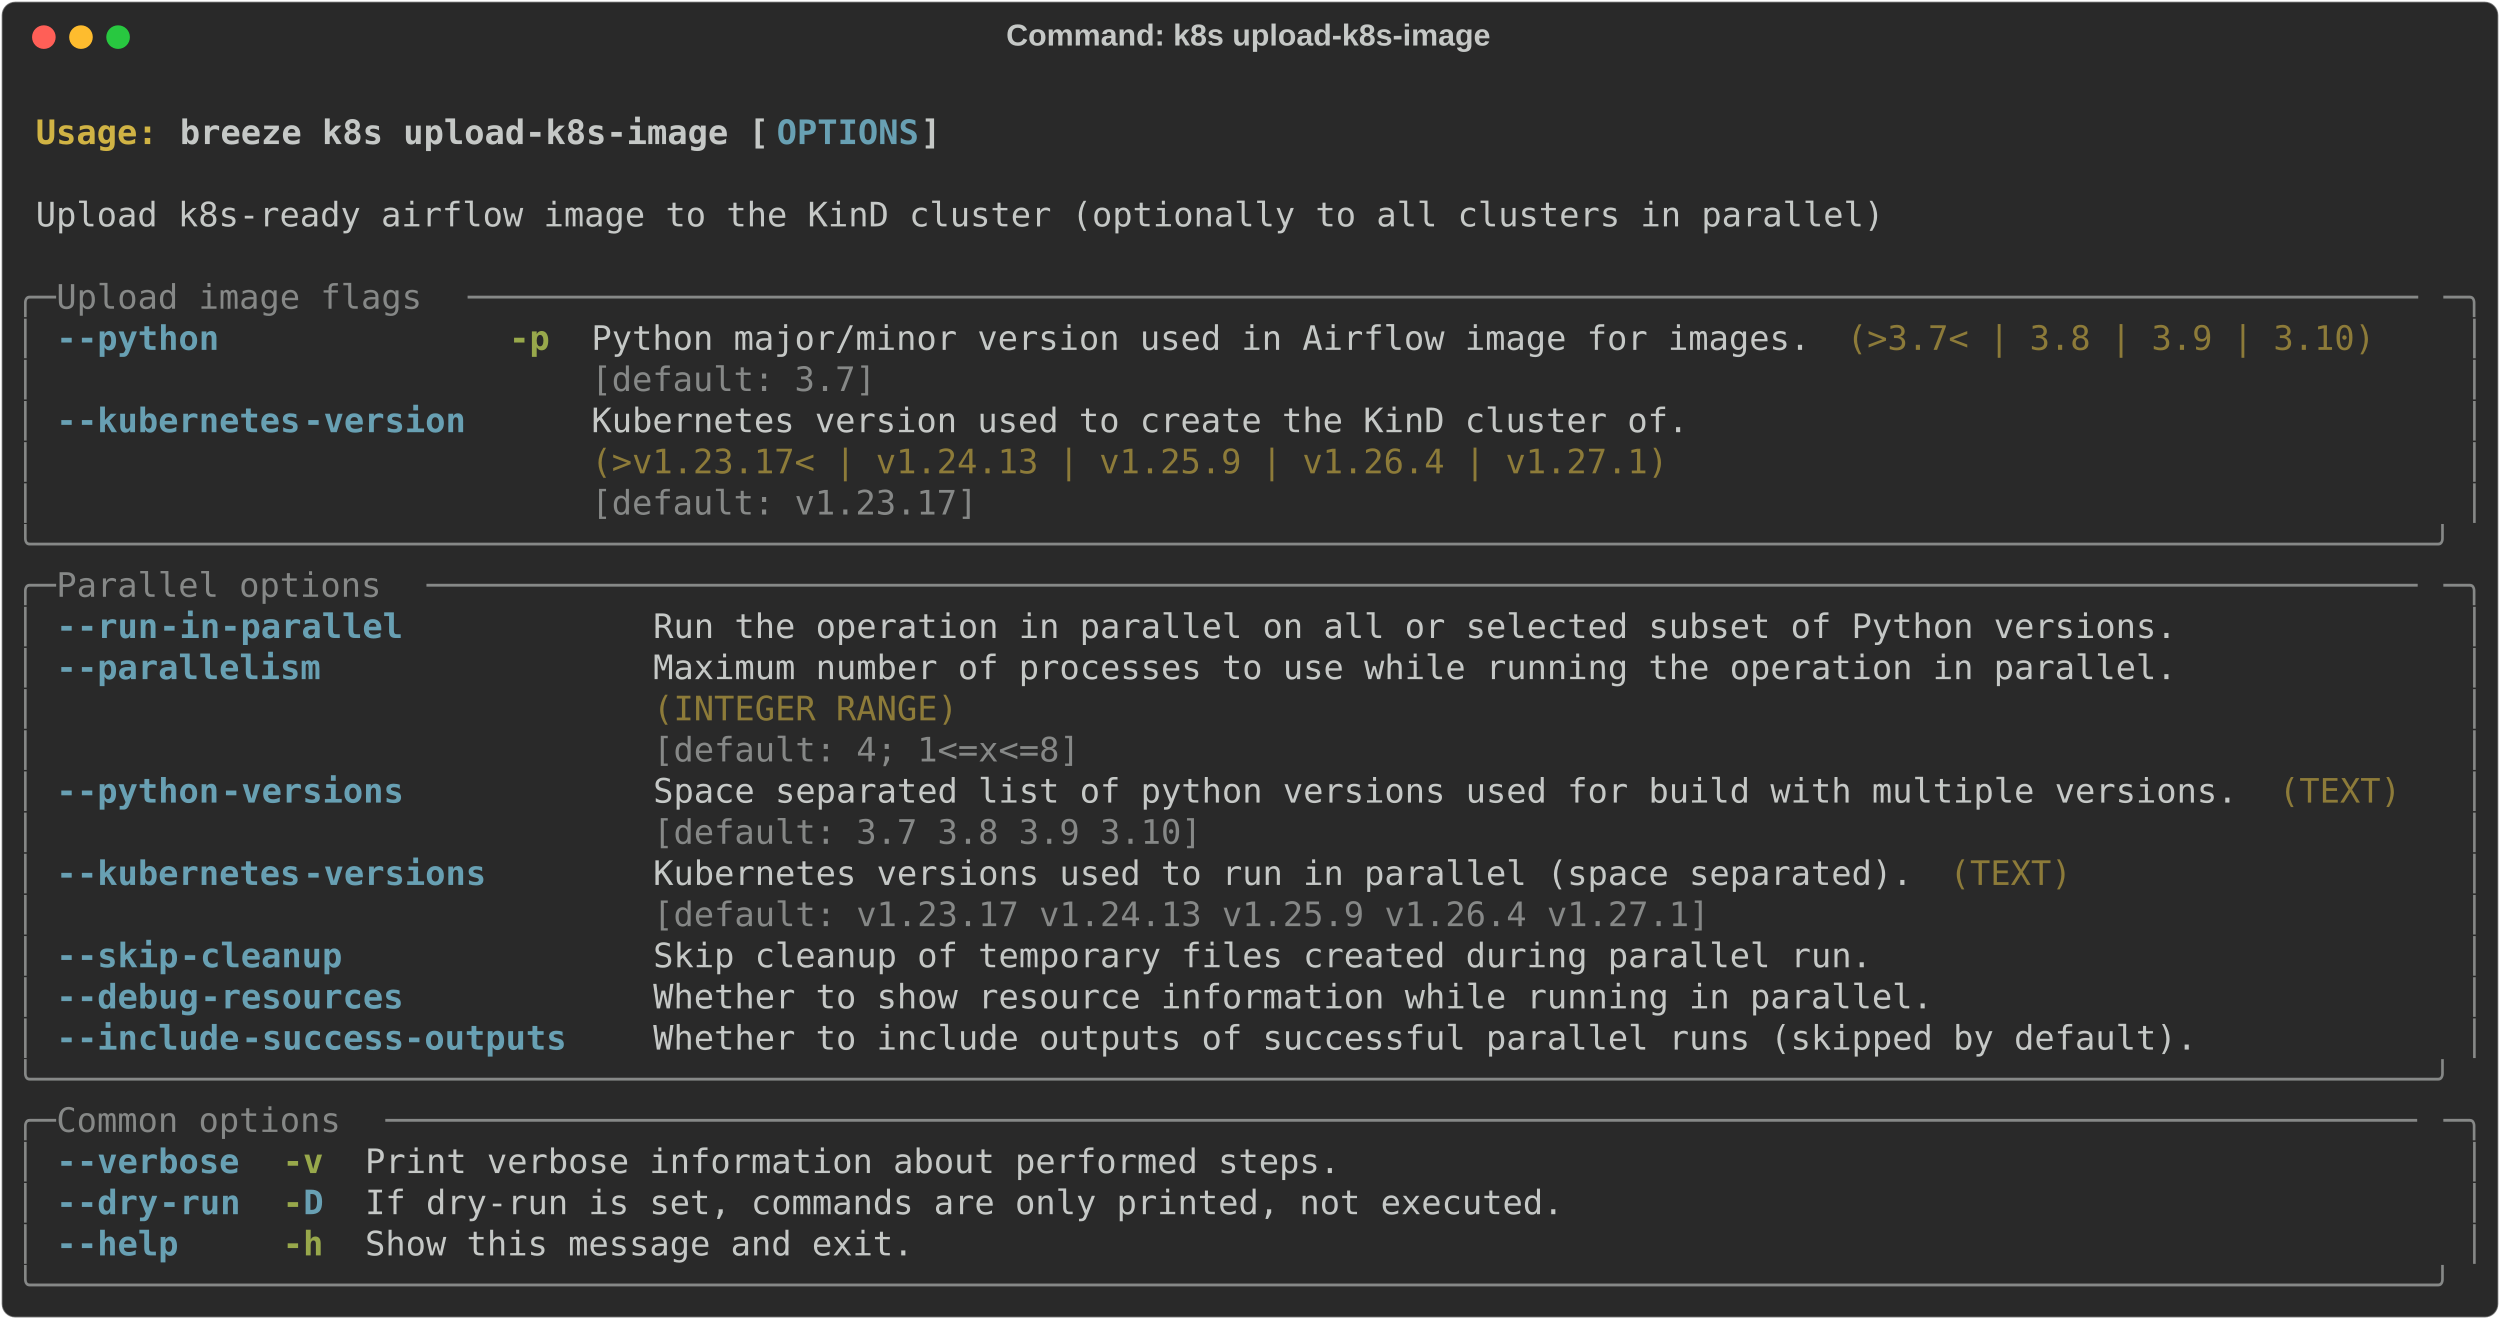
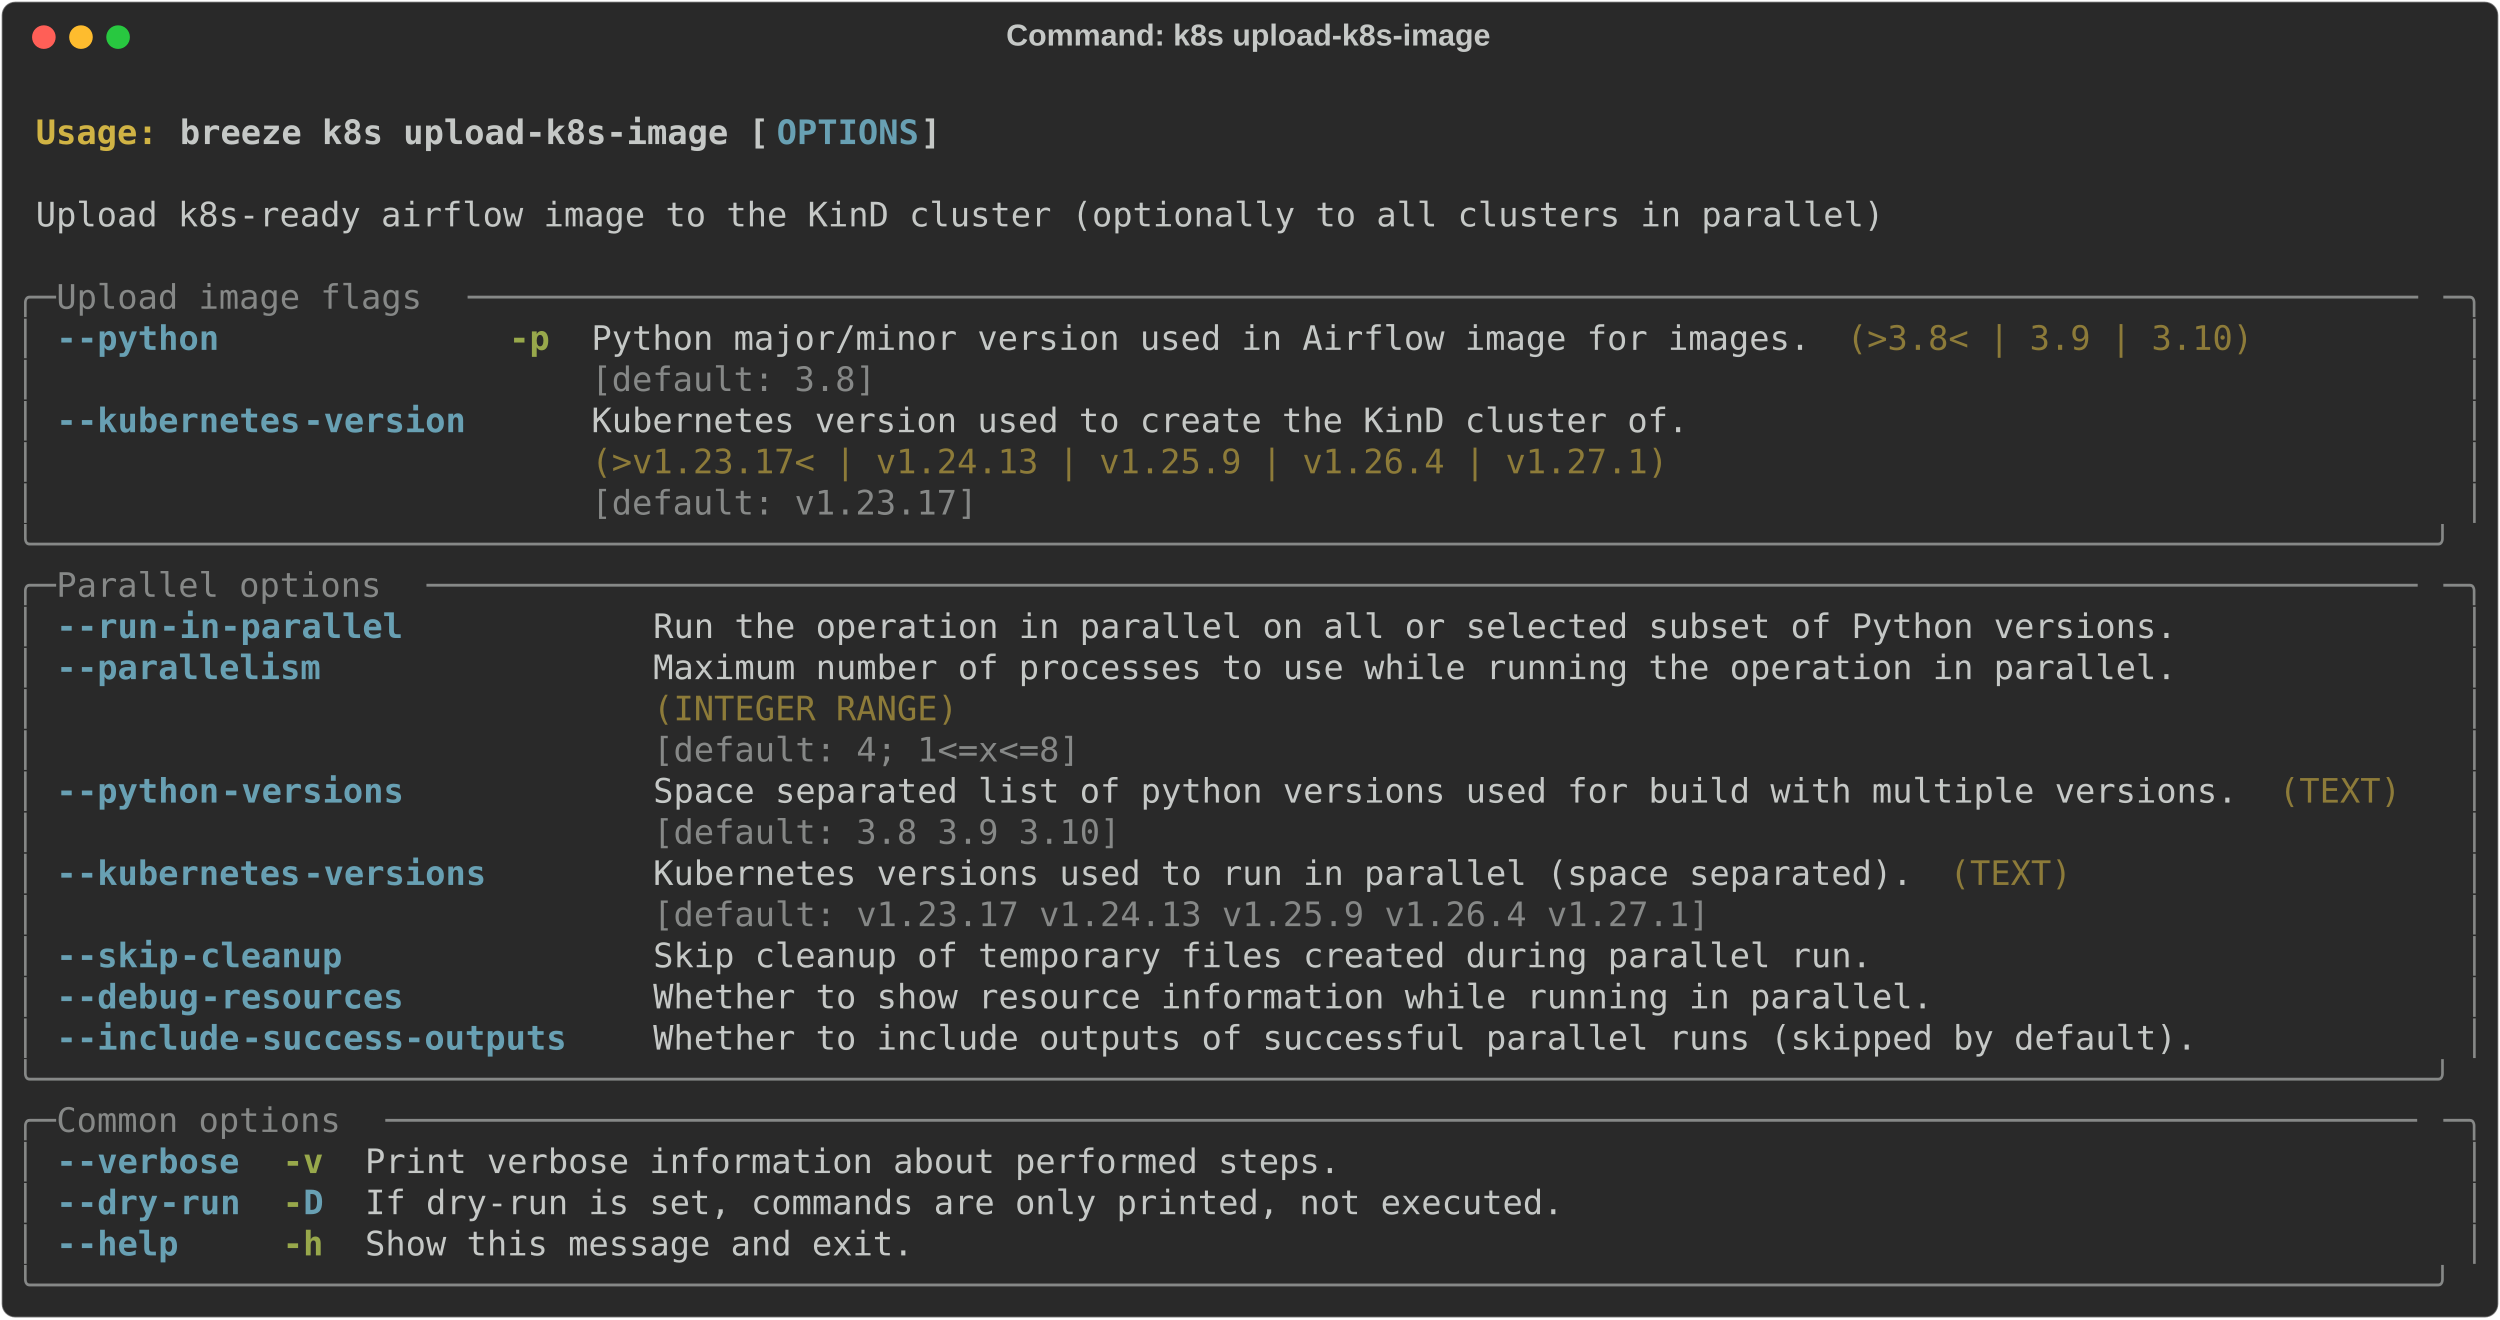
<svg xmlns="http://www.w3.org/2000/svg" class="rich-terminal" viewBox="0 0 1482 782.0">
  <style>

    @font-face {
        font-family: "Fira Code";
        src: local("FiraCode-Regular"),
                url("https://cdnjs.cloudflare.com/ajax/libs/firacode/6.2.0/woff2/FiraCode-Regular.woff2") format("woff2"),
                url("https://cdnjs.cloudflare.com/ajax/libs/firacode/6.2.0/woff/FiraCode-Regular.woff") format("woff");
        font-style: normal;
        font-weight: 400;
    }
    @font-face {
        font-family: "Fira Code";
        src: local("FiraCode-Bold"),
                url("https://cdnjs.cloudflare.com/ajax/libs/firacode/6.2.0/woff2/FiraCode-Bold.woff2") format("woff2"),
                url("https://cdnjs.cloudflare.com/ajax/libs/firacode/6.2.0/woff/FiraCode-Bold.woff") format("woff");
        font-style: bold;
        font-weight: 700;
    }

    .breeze-k8s-upload-k8s-image-matrix {
        font-family: Fira Code, monospace;
        font-size: 20px;
        line-height: 24.4px;
        font-variant-east-asian: full-width;
    }

    .breeze-k8s-upload-k8s-image-title {
        font-size: 18px;
        font-weight: bold;
        font-family: arial;
    }

    .breeze-k8s-upload-k8s-image-r1 { fill: #c5c8c6;font-weight: bold }
.breeze-k8s-upload-k8s-image-r2 { fill: #c5c8c6 }
.breeze-k8s-upload-k8s-image-r3 { fill: #d0b344;font-weight: bold }
.breeze-k8s-upload-k8s-image-r4 { fill: #68a0b3;font-weight: bold }
.breeze-k8s-upload-k8s-image-r5 { fill: #868887 }
.breeze-k8s-upload-k8s-image-r6 { fill: #98a84b;font-weight: bold }
.breeze-k8s-upload-k8s-image-r7 { fill: #8d7b39 }
    </style>
  <defs>
    <clipPath id="breeze-k8s-upload-k8s-image-clip-terminal">
      <rect x="0" y="0" width="1463.0" height="731.0" />
    </clipPath>
    <clipPath id="breeze-k8s-upload-k8s-image-line-0">
      <rect x="0" y="1.5" width="1464" height="24.65" />
    </clipPath>
    <clipPath id="breeze-k8s-upload-k8s-image-line-1">
      <rect x="0" y="25.9" width="1464" height="24.65" />
    </clipPath>
    <clipPath id="breeze-k8s-upload-k8s-image-line-2">
      <rect x="0" y="50.3" width="1464" height="24.65" />
    </clipPath>
    <clipPath id="breeze-k8s-upload-k8s-image-line-3">
      <rect x="0" y="74.7" width="1464" height="24.65" />
    </clipPath>
    <clipPath id="breeze-k8s-upload-k8s-image-line-4">
      <rect x="0" y="99.1" width="1464" height="24.65" />
    </clipPath>
    <clipPath id="breeze-k8s-upload-k8s-image-line-5">
      <rect x="0" y="123.5" width="1464" height="24.65" />
    </clipPath>
    <clipPath id="breeze-k8s-upload-k8s-image-line-6">
      <rect x="0" y="147.9" width="1464" height="24.65" />
    </clipPath>
    <clipPath id="breeze-k8s-upload-k8s-image-line-7">
      <rect x="0" y="172.3" width="1464" height="24.65" />
    </clipPath>
    <clipPath id="breeze-k8s-upload-k8s-image-line-8">
      <rect x="0" y="196.7" width="1464" height="24.65" />
    </clipPath>
    <clipPath id="breeze-k8s-upload-k8s-image-line-9">
      <rect x="0" y="221.1" width="1464" height="24.65" />
    </clipPath>
    <clipPath id="breeze-k8s-upload-k8s-image-line-10">
      <rect x="0" y="245.5" width="1464" height="24.65" />
    </clipPath>
    <clipPath id="breeze-k8s-upload-k8s-image-line-11">
      <rect x="0" y="269.9" width="1464" height="24.65" />
    </clipPath>
    <clipPath id="breeze-k8s-upload-k8s-image-line-12">
      <rect x="0" y="294.3" width="1464" height="24.65" />
    </clipPath>
    <clipPath id="breeze-k8s-upload-k8s-image-line-13">
      <rect x="0" y="318.7" width="1464" height="24.65" />
    </clipPath>
    <clipPath id="breeze-k8s-upload-k8s-image-line-14">
      <rect x="0" y="343.1" width="1464" height="24.65" />
    </clipPath>
    <clipPath id="breeze-k8s-upload-k8s-image-line-15">
      <rect x="0" y="367.5" width="1464" height="24.65" />
    </clipPath>
    <clipPath id="breeze-k8s-upload-k8s-image-line-16">
      <rect x="0" y="391.9" width="1464" height="24.65" />
    </clipPath>
    <clipPath id="breeze-k8s-upload-k8s-image-line-17">
      <rect x="0" y="416.3" width="1464" height="24.65" />
    </clipPath>
    <clipPath id="breeze-k8s-upload-k8s-image-line-18">
      <rect x="0" y="440.7" width="1464" height="24.65" />
    </clipPath>
    <clipPath id="breeze-k8s-upload-k8s-image-line-19">
      <rect x="0" y="465.1" width="1464" height="24.65" />
    </clipPath>
    <clipPath id="breeze-k8s-upload-k8s-image-line-20">
      <rect x="0" y="489.5" width="1464" height="24.65" />
    </clipPath>
    <clipPath id="breeze-k8s-upload-k8s-image-line-21">
      <rect x="0" y="513.9" width="1464" height="24.65" />
    </clipPath>
    <clipPath id="breeze-k8s-upload-k8s-image-line-22">
      <rect x="0" y="538.3" width="1464" height="24.65" />
    </clipPath>
    <clipPath id="breeze-k8s-upload-k8s-image-line-23">
      <rect x="0" y="562.7" width="1464" height="24.65" />
    </clipPath>
    <clipPath id="breeze-k8s-upload-k8s-image-line-24">
      <rect x="0" y="587.1" width="1464" height="24.65" />
    </clipPath>
    <clipPath id="breeze-k8s-upload-k8s-image-line-25">
      <rect x="0" y="611.5" width="1464" height="24.65" />
    </clipPath>
    <clipPath id="breeze-k8s-upload-k8s-image-line-26">
      <rect x="0" y="635.9" width="1464" height="24.65" />
    </clipPath>
    <clipPath id="breeze-k8s-upload-k8s-image-line-27">
      <rect x="0" y="660.3" width="1464" height="24.65" />
    </clipPath>
    <clipPath id="breeze-k8s-upload-k8s-image-line-28">
      <rect x="0" y="684.7" width="1464" height="24.65" />
    </clipPath>
  </defs>
  <rect fill="#292929" stroke="rgba(255,255,255,0.35)" stroke-width="1" x="1" y="1" width="1480" height="780" rx="8" />
  <text class="breeze-k8s-upload-k8s-image-title" fill="#c5c8c6" text-anchor="middle" x="740" y="27">Command: k8s upload-k8s-image</text>
  <g transform="translate(26,22)">
    <circle cx="0" cy="0" r="7" fill="#ff5f57" />
    <circle cx="22" cy="0" r="7" fill="#febc2e" />
    <circle cx="44" cy="0" r="7" fill="#28c840" />
  </g>
  <g transform="translate(9, 41)" clip-path="url(#breeze-k8s-upload-k8s-image-clip-terminal)">
    <g class="breeze-k8s-upload-k8s-image-matrix">
      <text class="breeze-k8s-upload-k8s-image-r2" x="1464" y="20" textLength="12.2" clip-path="url(#breeze-k8s-upload-k8s-image-line-0)">
</text>
      <text class="breeze-k8s-upload-k8s-image-r3" x="12.2" y="44.4" textLength="85.4" clip-path="url(#breeze-k8s-upload-k8s-image-line-1)">Usage: </text>
      <text class="breeze-k8s-upload-k8s-image-r1" x="97.6" y="44.4" textLength="353.8" clip-path="url(#breeze-k8s-upload-k8s-image-line-1)">breeze k8s upload-k8s-image [</text>
      <text class="breeze-k8s-upload-k8s-image-r4" x="451.4" y="44.4" textLength="85.4" clip-path="url(#breeze-k8s-upload-k8s-image-line-1)">OPTIONS</text>
      <text class="breeze-k8s-upload-k8s-image-r1" x="536.8" y="44.4" textLength="12.2" clip-path="url(#breeze-k8s-upload-k8s-image-line-1)">]</text>
      <text class="breeze-k8s-upload-k8s-image-r2" x="1464" y="44.4" textLength="12.2" clip-path="url(#breeze-k8s-upload-k8s-image-line-1)">
</text>
      <text class="breeze-k8s-upload-k8s-image-r2" x="1464" y="68.8" textLength="12.2" clip-path="url(#breeze-k8s-upload-k8s-image-line-2)">
</text>
      <text class="breeze-k8s-upload-k8s-image-r2" x="12.2" y="93.2" textLength="1110.2" clip-path="url(#breeze-k8s-upload-k8s-image-line-3)">Upload k8s-ready airflow image to the KinD cluster (optionally to all clusters in parallel)</text>
      <text class="breeze-k8s-upload-k8s-image-r2" x="1464" y="93.2" textLength="12.2" clip-path="url(#breeze-k8s-upload-k8s-image-line-3)">
</text>
      <text class="breeze-k8s-upload-k8s-image-r2" x="1464" y="117.6" textLength="12.2" clip-path="url(#breeze-k8s-upload-k8s-image-line-4)">
</text>
      <text class="breeze-k8s-upload-k8s-image-r5" x="0" y="142" textLength="24.4" clip-path="url(#breeze-k8s-upload-k8s-image-line-5)">╭─</text>
      <text class="breeze-k8s-upload-k8s-image-r5" x="24.4" y="142" textLength="244" clip-path="url(#breeze-k8s-upload-k8s-image-line-5)"> Upload image flags </text>
      <text class="breeze-k8s-upload-k8s-image-r5" x="268.4" y="142" textLength="1171.2" clip-path="url(#breeze-k8s-upload-k8s-image-line-5)">────────────────────────────────────────────────────────────────────────────────────────────────</text>
      <text class="breeze-k8s-upload-k8s-image-r5" x="1439.6" y="142" textLength="24.4" clip-path="url(#breeze-k8s-upload-k8s-image-line-5)">─╮</text>
      <text class="breeze-k8s-upload-k8s-image-r2" x="1464" y="142" textLength="12.2" clip-path="url(#breeze-k8s-upload-k8s-image-line-5)">
</text>
      <text class="breeze-k8s-upload-k8s-image-r5" x="0" y="166.4" textLength="12.2" clip-path="url(#breeze-k8s-upload-k8s-image-line-6)">│</text>
      <text class="breeze-k8s-upload-k8s-image-r4" x="24.4" y="166.4" textLength="12.2" clip-path="url(#breeze-k8s-upload-k8s-image-line-6)">-</text>
      <text class="breeze-k8s-upload-k8s-image-r4" x="36.6" y="166.4" textLength="85.4" clip-path="url(#breeze-k8s-upload-k8s-image-line-6)">-python</text>
      <text class="breeze-k8s-upload-k8s-image-r6" x="292.8" y="166.4" textLength="24.4" clip-path="url(#breeze-k8s-upload-k8s-image-line-6)">-p</text>
      <text class="breeze-k8s-upload-k8s-image-r2" x="341.6" y="166.4" textLength="732" clip-path="url(#breeze-k8s-upload-k8s-image-line-6)">Python major/minor version used in Airflow image for images.</text>
-       <text class="breeze-k8s-upload-k8s-image-r7" x="1085.8" y="166.4" textLength="317.2" clip-path="url(#breeze-k8s-upload-k8s-image-line-6)">(&gt;3.7&lt; | 3.8 | 3.9 | 3.10)</text>
+       <text class="breeze-k8s-upload-k8s-image-r7" x="1085.8" y="166.4" textLength="244" clip-path="url(#breeze-k8s-upload-k8s-image-line-6)">(&gt;3.8&lt; | 3.9 | 3.10)</text>
      <text class="breeze-k8s-upload-k8s-image-r5" x="1451.8" y="166.4" textLength="12.2" clip-path="url(#breeze-k8s-upload-k8s-image-line-6)">│</text>
      <text class="breeze-k8s-upload-k8s-image-r2" x="1464" y="166.4" textLength="12.2" clip-path="url(#breeze-k8s-upload-k8s-image-line-6)">
</text>
      <text class="breeze-k8s-upload-k8s-image-r5" x="0" y="190.8" textLength="12.2" clip-path="url(#breeze-k8s-upload-k8s-image-line-7)">│</text>
-       <text class="breeze-k8s-upload-k8s-image-r5" x="341.6" y="190.8" textLength="732" clip-path="url(#breeze-k8s-upload-k8s-image-line-7)">[default: 3.7]                                              </text>
+       <text class="breeze-k8s-upload-k8s-image-r5" x="341.6" y="190.8" textLength="732" clip-path="url(#breeze-k8s-upload-k8s-image-line-7)">[default: 3.8]                                              </text>
      <text class="breeze-k8s-upload-k8s-image-r5" x="1451.8" y="190.8" textLength="12.2" clip-path="url(#breeze-k8s-upload-k8s-image-line-7)">│</text>
      <text class="breeze-k8s-upload-k8s-image-r2" x="1464" y="190.8" textLength="12.2" clip-path="url(#breeze-k8s-upload-k8s-image-line-7)">
</text>
      <text class="breeze-k8s-upload-k8s-image-r5" x="0" y="215.2" textLength="12.2" clip-path="url(#breeze-k8s-upload-k8s-image-line-8)">│</text>
      <text class="breeze-k8s-upload-k8s-image-r4" x="24.4" y="215.2" textLength="12.2" clip-path="url(#breeze-k8s-upload-k8s-image-line-8)">-</text>
      <text class="breeze-k8s-upload-k8s-image-r4" x="36.6" y="215.2" textLength="134.2" clip-path="url(#breeze-k8s-upload-k8s-image-line-8)">-kubernetes</text>
      <text class="breeze-k8s-upload-k8s-image-r4" x="170.8" y="215.2" textLength="97.6" clip-path="url(#breeze-k8s-upload-k8s-image-line-8)">-version</text>
      <text class="breeze-k8s-upload-k8s-image-r2" x="341.6" y="215.2" textLength="658.8" clip-path="url(#breeze-k8s-upload-k8s-image-line-8)">Kubernetes version used to create the KinD cluster of.</text>
      <text class="breeze-k8s-upload-k8s-image-r5" x="1451.8" y="215.2" textLength="12.2" clip-path="url(#breeze-k8s-upload-k8s-image-line-8)">│</text>
      <text class="breeze-k8s-upload-k8s-image-r2" x="1464" y="215.2" textLength="12.2" clip-path="url(#breeze-k8s-upload-k8s-image-line-8)">
</text>
      <text class="breeze-k8s-upload-k8s-image-r5" x="0" y="239.6" textLength="12.2" clip-path="url(#breeze-k8s-upload-k8s-image-line-9)">│</text>
      <text class="breeze-k8s-upload-k8s-image-r7" x="341.6" y="239.6" textLength="658.8" clip-path="url(#breeze-k8s-upload-k8s-image-line-9)">(&gt;v1.23.17&lt; | v1.24.13 | v1.25.9 | v1.26.4 | v1.27.1) </text>
      <text class="breeze-k8s-upload-k8s-image-r5" x="1451.8" y="239.6" textLength="12.2" clip-path="url(#breeze-k8s-upload-k8s-image-line-9)">│</text>
      <text class="breeze-k8s-upload-k8s-image-r2" x="1464" y="239.6" textLength="12.2" clip-path="url(#breeze-k8s-upload-k8s-image-line-9)">
</text>
      <text class="breeze-k8s-upload-k8s-image-r5" x="0" y="264" textLength="12.2" clip-path="url(#breeze-k8s-upload-k8s-image-line-10)">│</text>
      <text class="breeze-k8s-upload-k8s-image-r5" x="341.6" y="264" textLength="658.8" clip-path="url(#breeze-k8s-upload-k8s-image-line-10)">[default: v1.23.17]                                   </text>
      <text class="breeze-k8s-upload-k8s-image-r5" x="1451.8" y="264" textLength="12.2" clip-path="url(#breeze-k8s-upload-k8s-image-line-10)">│</text>
      <text class="breeze-k8s-upload-k8s-image-r2" x="1464" y="264" textLength="12.2" clip-path="url(#breeze-k8s-upload-k8s-image-line-10)">
</text>
      <text class="breeze-k8s-upload-k8s-image-r5" x="0" y="288.4" textLength="1464" clip-path="url(#breeze-k8s-upload-k8s-image-line-11)">╰──────────────────────────────────────────────────────────────────────────────────────────────────────────────────────╯</text>
      <text class="breeze-k8s-upload-k8s-image-r2" x="1464" y="288.4" textLength="12.2" clip-path="url(#breeze-k8s-upload-k8s-image-line-11)">
</text>
      <text class="breeze-k8s-upload-k8s-image-r5" x="0" y="312.8" textLength="24.4" clip-path="url(#breeze-k8s-upload-k8s-image-line-12)">╭─</text>
      <text class="breeze-k8s-upload-k8s-image-r5" x="24.4" y="312.8" textLength="219.6" clip-path="url(#breeze-k8s-upload-k8s-image-line-12)"> Parallel options </text>
      <text class="breeze-k8s-upload-k8s-image-r5" x="244" y="312.8" textLength="1195.6" clip-path="url(#breeze-k8s-upload-k8s-image-line-12)">──────────────────────────────────────────────────────────────────────────────────────────────────</text>
      <text class="breeze-k8s-upload-k8s-image-r5" x="1439.6" y="312.8" textLength="24.4" clip-path="url(#breeze-k8s-upload-k8s-image-line-12)">─╮</text>
      <text class="breeze-k8s-upload-k8s-image-r2" x="1464" y="312.8" textLength="12.2" clip-path="url(#breeze-k8s-upload-k8s-image-line-12)">
</text>
      <text class="breeze-k8s-upload-k8s-image-r5" x="0" y="337.2" textLength="12.2" clip-path="url(#breeze-k8s-upload-k8s-image-line-13)">│</text>
      <text class="breeze-k8s-upload-k8s-image-r4" x="24.4" y="337.2" textLength="12.2" clip-path="url(#breeze-k8s-upload-k8s-image-line-13)">-</text>
      <text class="breeze-k8s-upload-k8s-image-r4" x="36.6" y="337.2" textLength="48.8" clip-path="url(#breeze-k8s-upload-k8s-image-line-13)">-run</text>
      <text class="breeze-k8s-upload-k8s-image-r4" x="85.4" y="337.2" textLength="146.4" clip-path="url(#breeze-k8s-upload-k8s-image-line-13)">-in-parallel</text>
      <text class="breeze-k8s-upload-k8s-image-r2" x="378.2" y="337.2" textLength="915" clip-path="url(#breeze-k8s-upload-k8s-image-line-13)">Run the operation in parallel on all or selected subset of Python versions.</text>
      <text class="breeze-k8s-upload-k8s-image-r5" x="1451.8" y="337.2" textLength="12.2" clip-path="url(#breeze-k8s-upload-k8s-image-line-13)">│</text>
      <text class="breeze-k8s-upload-k8s-image-r2" x="1464" y="337.2" textLength="12.2" clip-path="url(#breeze-k8s-upload-k8s-image-line-13)">
</text>
      <text class="breeze-k8s-upload-k8s-image-r5" x="0" y="361.6" textLength="12.2" clip-path="url(#breeze-k8s-upload-k8s-image-line-14)">│</text>
      <text class="breeze-k8s-upload-k8s-image-r4" x="24.4" y="361.6" textLength="12.2" clip-path="url(#breeze-k8s-upload-k8s-image-line-14)">-</text>
      <text class="breeze-k8s-upload-k8s-image-r4" x="36.6" y="361.6" textLength="146.4" clip-path="url(#breeze-k8s-upload-k8s-image-line-14)">-parallelism</text>
      <text class="breeze-k8s-upload-k8s-image-r2" x="378.2" y="361.6" textLength="915" clip-path="url(#breeze-k8s-upload-k8s-image-line-14)">Maximum number of processes to use while running the operation in parallel.</text>
      <text class="breeze-k8s-upload-k8s-image-r5" x="1451.8" y="361.6" textLength="12.2" clip-path="url(#breeze-k8s-upload-k8s-image-line-14)">│</text>
      <text class="breeze-k8s-upload-k8s-image-r2" x="1464" y="361.6" textLength="12.2" clip-path="url(#breeze-k8s-upload-k8s-image-line-14)">
</text>
      <text class="breeze-k8s-upload-k8s-image-r5" x="0" y="386" textLength="12.2" clip-path="url(#breeze-k8s-upload-k8s-image-line-15)">│</text>
      <text class="breeze-k8s-upload-k8s-image-r7" x="378.2" y="386" textLength="915" clip-path="url(#breeze-k8s-upload-k8s-image-line-15)">(INTEGER RANGE)                                                            </text>
      <text class="breeze-k8s-upload-k8s-image-r5" x="1451.8" y="386" textLength="12.2" clip-path="url(#breeze-k8s-upload-k8s-image-line-15)">│</text>
      <text class="breeze-k8s-upload-k8s-image-r2" x="1464" y="386" textLength="12.2" clip-path="url(#breeze-k8s-upload-k8s-image-line-15)">
</text>
      <text class="breeze-k8s-upload-k8s-image-r5" x="0" y="410.4" textLength="12.2" clip-path="url(#breeze-k8s-upload-k8s-image-line-16)">│</text>
      <text class="breeze-k8s-upload-k8s-image-r5" x="378.2" y="410.4" textLength="915" clip-path="url(#breeze-k8s-upload-k8s-image-line-16)">[default: 4; 1&lt;=x&lt;=8]                                                      </text>
      <text class="breeze-k8s-upload-k8s-image-r5" x="1451.8" y="410.4" textLength="12.2" clip-path="url(#breeze-k8s-upload-k8s-image-line-16)">│</text>
      <text class="breeze-k8s-upload-k8s-image-r2" x="1464" y="410.4" textLength="12.2" clip-path="url(#breeze-k8s-upload-k8s-image-line-16)">
</text>
      <text class="breeze-k8s-upload-k8s-image-r5" x="0" y="434.8" textLength="12.2" clip-path="url(#breeze-k8s-upload-k8s-image-line-17)">│</text>
      <text class="breeze-k8s-upload-k8s-image-r4" x="24.4" y="434.8" textLength="12.2" clip-path="url(#breeze-k8s-upload-k8s-image-line-17)">-</text>
      <text class="breeze-k8s-upload-k8s-image-r4" x="36.6" y="434.8" textLength="85.4" clip-path="url(#breeze-k8s-upload-k8s-image-line-17)">-python</text>
      <text class="breeze-k8s-upload-k8s-image-r4" x="122" y="434.8" textLength="109.8" clip-path="url(#breeze-k8s-upload-k8s-image-line-17)">-versions</text>
      <text class="breeze-k8s-upload-k8s-image-r2" x="378.2" y="434.8" textLength="951.6" clip-path="url(#breeze-k8s-upload-k8s-image-line-17)">Space separated list of python versions used for build with multiple versions.</text>
      <text class="breeze-k8s-upload-k8s-image-r7" x="1342" y="434.8" textLength="73.2" clip-path="url(#breeze-k8s-upload-k8s-image-line-17)">(TEXT)</text>
      <text class="breeze-k8s-upload-k8s-image-r5" x="1451.8" y="434.8" textLength="12.2" clip-path="url(#breeze-k8s-upload-k8s-image-line-17)">│</text>
      <text class="breeze-k8s-upload-k8s-image-r2" x="1464" y="434.8" textLength="12.2" clip-path="url(#breeze-k8s-upload-k8s-image-line-17)">
</text>
      <text class="breeze-k8s-upload-k8s-image-r5" x="0" y="459.2" textLength="12.2" clip-path="url(#breeze-k8s-upload-k8s-image-line-18)">│</text>
-       <text class="breeze-k8s-upload-k8s-image-r5" x="378.2" y="459.2" textLength="951.6" clip-path="url(#breeze-k8s-upload-k8s-image-line-18)">[default: 3.7 3.8 3.9 3.10]                                                   </text>
+       <text class="breeze-k8s-upload-k8s-image-r5" x="378.2" y="459.2" textLength="951.6" clip-path="url(#breeze-k8s-upload-k8s-image-line-18)">[default: 3.8 3.9 3.10]                                                       </text>
      <text class="breeze-k8s-upload-k8s-image-r5" x="1451.8" y="459.2" textLength="12.2" clip-path="url(#breeze-k8s-upload-k8s-image-line-18)">│</text>
      <text class="breeze-k8s-upload-k8s-image-r2" x="1464" y="459.2" textLength="12.2" clip-path="url(#breeze-k8s-upload-k8s-image-line-18)">
</text>
      <text class="breeze-k8s-upload-k8s-image-r5" x="0" y="483.6" textLength="12.2" clip-path="url(#breeze-k8s-upload-k8s-image-line-19)">│</text>
      <text class="breeze-k8s-upload-k8s-image-r4" x="24.4" y="483.6" textLength="12.2" clip-path="url(#breeze-k8s-upload-k8s-image-line-19)">-</text>
      <text class="breeze-k8s-upload-k8s-image-r4" x="36.6" y="483.6" textLength="134.2" clip-path="url(#breeze-k8s-upload-k8s-image-line-19)">-kubernetes</text>
      <text class="breeze-k8s-upload-k8s-image-r4" x="170.8" y="483.6" textLength="109.8" clip-path="url(#breeze-k8s-upload-k8s-image-line-19)">-versions</text>
      <text class="breeze-k8s-upload-k8s-image-r2" x="378.2" y="483.6" textLength="756.4" clip-path="url(#breeze-k8s-upload-k8s-image-line-19)">Kubernetes versions used to run in parallel (space separated).</text>
      <text class="breeze-k8s-upload-k8s-image-r7" x="1146.8" y="483.6" textLength="73.2" clip-path="url(#breeze-k8s-upload-k8s-image-line-19)">(TEXT)</text>
      <text class="breeze-k8s-upload-k8s-image-r5" x="1451.8" y="483.6" textLength="12.2" clip-path="url(#breeze-k8s-upload-k8s-image-line-19)">│</text>
      <text class="breeze-k8s-upload-k8s-image-r2" x="1464" y="483.6" textLength="12.2" clip-path="url(#breeze-k8s-upload-k8s-image-line-19)">
</text>
      <text class="breeze-k8s-upload-k8s-image-r5" x="0" y="508" textLength="12.2" clip-path="url(#breeze-k8s-upload-k8s-image-line-20)">│</text>
      <text class="breeze-k8s-upload-k8s-image-r5" x="378.2" y="508" textLength="756.4" clip-path="url(#breeze-k8s-upload-k8s-image-line-20)">[default: v1.23.17 v1.24.13 v1.25.9 v1.26.4 v1.27.1]          </text>
      <text class="breeze-k8s-upload-k8s-image-r5" x="1451.8" y="508" textLength="12.2" clip-path="url(#breeze-k8s-upload-k8s-image-line-20)">│</text>
      <text class="breeze-k8s-upload-k8s-image-r2" x="1464" y="508" textLength="12.2" clip-path="url(#breeze-k8s-upload-k8s-image-line-20)">
</text>
      <text class="breeze-k8s-upload-k8s-image-r5" x="0" y="532.4" textLength="12.2" clip-path="url(#breeze-k8s-upload-k8s-image-line-21)">│</text>
      <text class="breeze-k8s-upload-k8s-image-r4" x="24.4" y="532.4" textLength="12.2" clip-path="url(#breeze-k8s-upload-k8s-image-line-21)">-</text>
      <text class="breeze-k8s-upload-k8s-image-r4" x="36.6" y="532.4" textLength="61" clip-path="url(#breeze-k8s-upload-k8s-image-line-21)">-skip</text>
      <text class="breeze-k8s-upload-k8s-image-r4" x="97.6" y="532.4" textLength="97.6" clip-path="url(#breeze-k8s-upload-k8s-image-line-21)">-cleanup</text>
      <text class="breeze-k8s-upload-k8s-image-r2" x="378.2" y="532.4" textLength="732" clip-path="url(#breeze-k8s-upload-k8s-image-line-21)">Skip cleanup of temporary files created during parallel run.</text>
      <text class="breeze-k8s-upload-k8s-image-r5" x="1451.8" y="532.4" textLength="12.2" clip-path="url(#breeze-k8s-upload-k8s-image-line-21)">│</text>
      <text class="breeze-k8s-upload-k8s-image-r2" x="1464" y="532.4" textLength="12.2" clip-path="url(#breeze-k8s-upload-k8s-image-line-21)">
</text>
      <text class="breeze-k8s-upload-k8s-image-r5" x="0" y="556.8" textLength="12.2" clip-path="url(#breeze-k8s-upload-k8s-image-line-22)">│</text>
      <text class="breeze-k8s-upload-k8s-image-r4" x="24.4" y="556.8" textLength="12.2" clip-path="url(#breeze-k8s-upload-k8s-image-line-22)">-</text>
      <text class="breeze-k8s-upload-k8s-image-r4" x="36.6" y="556.8" textLength="73.2" clip-path="url(#breeze-k8s-upload-k8s-image-line-22)">-debug</text>
      <text class="breeze-k8s-upload-k8s-image-r4" x="109.8" y="556.8" textLength="122" clip-path="url(#breeze-k8s-upload-k8s-image-line-22)">-resources</text>
      <text class="breeze-k8s-upload-k8s-image-r2" x="378.2" y="556.8" textLength="768.6" clip-path="url(#breeze-k8s-upload-k8s-image-line-22)">Whether to show resource information while running in parallel.</text>
      <text class="breeze-k8s-upload-k8s-image-r5" x="1451.8" y="556.8" textLength="12.2" clip-path="url(#breeze-k8s-upload-k8s-image-line-22)">│</text>
      <text class="breeze-k8s-upload-k8s-image-r2" x="1464" y="556.8" textLength="12.2" clip-path="url(#breeze-k8s-upload-k8s-image-line-22)">
</text>
      <text class="breeze-k8s-upload-k8s-image-r5" x="0" y="581.2" textLength="12.2" clip-path="url(#breeze-k8s-upload-k8s-image-line-23)">│</text>
      <text class="breeze-k8s-upload-k8s-image-r4" x="24.4" y="581.2" textLength="12.2" clip-path="url(#breeze-k8s-upload-k8s-image-line-23)">-</text>
      <text class="breeze-k8s-upload-k8s-image-r4" x="36.6" y="581.2" textLength="97.6" clip-path="url(#breeze-k8s-upload-k8s-image-line-23)">-include</text>
      <text class="breeze-k8s-upload-k8s-image-r4" x="134.2" y="581.2" textLength="195.2" clip-path="url(#breeze-k8s-upload-k8s-image-line-23)">-success-outputs</text>
      <text class="breeze-k8s-upload-k8s-image-r2" x="378.2" y="581.2" textLength="927.2" clip-path="url(#breeze-k8s-upload-k8s-image-line-23)">Whether to include outputs of successful parallel runs (skipped by default).</text>
      <text class="breeze-k8s-upload-k8s-image-r5" x="1451.8" y="581.2" textLength="12.2" clip-path="url(#breeze-k8s-upload-k8s-image-line-23)">│</text>
      <text class="breeze-k8s-upload-k8s-image-r2" x="1464" y="581.2" textLength="12.2" clip-path="url(#breeze-k8s-upload-k8s-image-line-23)">
</text>
      <text class="breeze-k8s-upload-k8s-image-r5" x="0" y="605.6" textLength="1464" clip-path="url(#breeze-k8s-upload-k8s-image-line-24)">╰──────────────────────────────────────────────────────────────────────────────────────────────────────────────────────╯</text>
      <text class="breeze-k8s-upload-k8s-image-r2" x="1464" y="605.6" textLength="12.2" clip-path="url(#breeze-k8s-upload-k8s-image-line-24)">
</text>
      <text class="breeze-k8s-upload-k8s-image-r5" x="0" y="630" textLength="24.4" clip-path="url(#breeze-k8s-upload-k8s-image-line-25)">╭─</text>
      <text class="breeze-k8s-upload-k8s-image-r5" x="24.4" y="630" textLength="195.2" clip-path="url(#breeze-k8s-upload-k8s-image-line-25)"> Common options </text>
      <text class="breeze-k8s-upload-k8s-image-r5" x="219.6" y="630" textLength="1220" clip-path="url(#breeze-k8s-upload-k8s-image-line-25)">────────────────────────────────────────────────────────────────────────────────────────────────────</text>
      <text class="breeze-k8s-upload-k8s-image-r5" x="1439.6" y="630" textLength="24.4" clip-path="url(#breeze-k8s-upload-k8s-image-line-25)">─╮</text>
      <text class="breeze-k8s-upload-k8s-image-r2" x="1464" y="630" textLength="12.2" clip-path="url(#breeze-k8s-upload-k8s-image-line-25)">
</text>
      <text class="breeze-k8s-upload-k8s-image-r5" x="0" y="654.4" textLength="12.2" clip-path="url(#breeze-k8s-upload-k8s-image-line-26)">│</text>
      <text class="breeze-k8s-upload-k8s-image-r4" x="24.4" y="654.4" textLength="12.2" clip-path="url(#breeze-k8s-upload-k8s-image-line-26)">-</text>
      <text class="breeze-k8s-upload-k8s-image-r4" x="36.6" y="654.4" textLength="97.6" clip-path="url(#breeze-k8s-upload-k8s-image-line-26)">-verbose</text>
      <text class="breeze-k8s-upload-k8s-image-r6" x="158.6" y="654.4" textLength="24.4" clip-path="url(#breeze-k8s-upload-k8s-image-line-26)">-v</text>
      <text class="breeze-k8s-upload-k8s-image-r2" x="207.4" y="654.4" textLength="585.6" clip-path="url(#breeze-k8s-upload-k8s-image-line-26)">Print verbose information about performed steps.</text>
      <text class="breeze-k8s-upload-k8s-image-r5" x="1451.8" y="654.4" textLength="12.2" clip-path="url(#breeze-k8s-upload-k8s-image-line-26)">│</text>
      <text class="breeze-k8s-upload-k8s-image-r2" x="1464" y="654.4" textLength="12.2" clip-path="url(#breeze-k8s-upload-k8s-image-line-26)">
</text>
      <text class="breeze-k8s-upload-k8s-image-r5" x="0" y="678.8" textLength="12.2" clip-path="url(#breeze-k8s-upload-k8s-image-line-27)">│</text>
      <text class="breeze-k8s-upload-k8s-image-r4" x="24.4" y="678.8" textLength="12.2" clip-path="url(#breeze-k8s-upload-k8s-image-line-27)">-</text>
      <text class="breeze-k8s-upload-k8s-image-r4" x="36.6" y="678.8" textLength="48.8" clip-path="url(#breeze-k8s-upload-k8s-image-line-27)">-dry</text>
      <text class="breeze-k8s-upload-k8s-image-r4" x="85.4" y="678.8" textLength="48.8" clip-path="url(#breeze-k8s-upload-k8s-image-line-27)">-run</text>
      <text class="breeze-k8s-upload-k8s-image-r6" x="158.6" y="678.8" textLength="12.2" clip-path="url(#breeze-k8s-upload-k8s-image-line-27)">-</text>
      <text class="breeze-k8s-upload-k8s-image-r4" x="170.8" y="678.8" textLength="12.2" clip-path="url(#breeze-k8s-upload-k8s-image-line-27)">D</text>
      <text class="breeze-k8s-upload-k8s-image-r2" x="207.4" y="678.8" textLength="719.8" clip-path="url(#breeze-k8s-upload-k8s-image-line-27)">If dry-run is set, commands are only printed, not executed.</text>
      <text class="breeze-k8s-upload-k8s-image-r5" x="1451.8" y="678.8" textLength="12.2" clip-path="url(#breeze-k8s-upload-k8s-image-line-27)">│</text>
      <text class="breeze-k8s-upload-k8s-image-r2" x="1464" y="678.8" textLength="12.2" clip-path="url(#breeze-k8s-upload-k8s-image-line-27)">
</text>
      <text class="breeze-k8s-upload-k8s-image-r5" x="0" y="703.2" textLength="12.2" clip-path="url(#breeze-k8s-upload-k8s-image-line-28)">│</text>
      <text class="breeze-k8s-upload-k8s-image-r4" x="24.4" y="703.2" textLength="12.2" clip-path="url(#breeze-k8s-upload-k8s-image-line-28)">-</text>
      <text class="breeze-k8s-upload-k8s-image-r4" x="36.6" y="703.2" textLength="61" clip-path="url(#breeze-k8s-upload-k8s-image-line-28)">-help</text>
      <text class="breeze-k8s-upload-k8s-image-r6" x="158.6" y="703.2" textLength="24.4" clip-path="url(#breeze-k8s-upload-k8s-image-line-28)">-h</text>
      <text class="breeze-k8s-upload-k8s-image-r2" x="207.4" y="703.2" textLength="329.4" clip-path="url(#breeze-k8s-upload-k8s-image-line-28)">Show this message and exit.</text>
      <text class="breeze-k8s-upload-k8s-image-r5" x="1451.8" y="703.2" textLength="12.2" clip-path="url(#breeze-k8s-upload-k8s-image-line-28)">│</text>
      <text class="breeze-k8s-upload-k8s-image-r2" x="1464" y="703.2" textLength="12.2" clip-path="url(#breeze-k8s-upload-k8s-image-line-28)">
</text>
      <text class="breeze-k8s-upload-k8s-image-r5" x="0" y="727.6" textLength="1464" clip-path="url(#breeze-k8s-upload-k8s-image-line-29)">╰──────────────────────────────────────────────────────────────────────────────────────────────────────────────────────╯</text>
      <text class="breeze-k8s-upload-k8s-image-r2" x="1464" y="727.6" textLength="12.2" clip-path="url(#breeze-k8s-upload-k8s-image-line-29)">
</text>
    </g>
  </g>
</svg>
